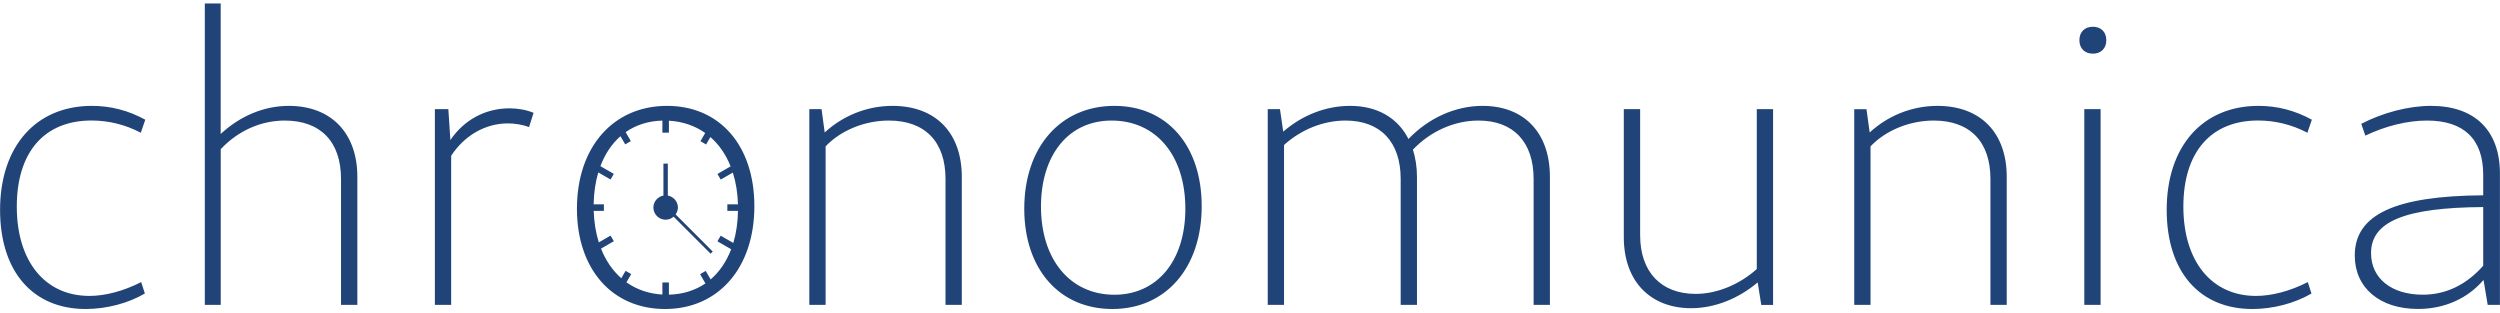
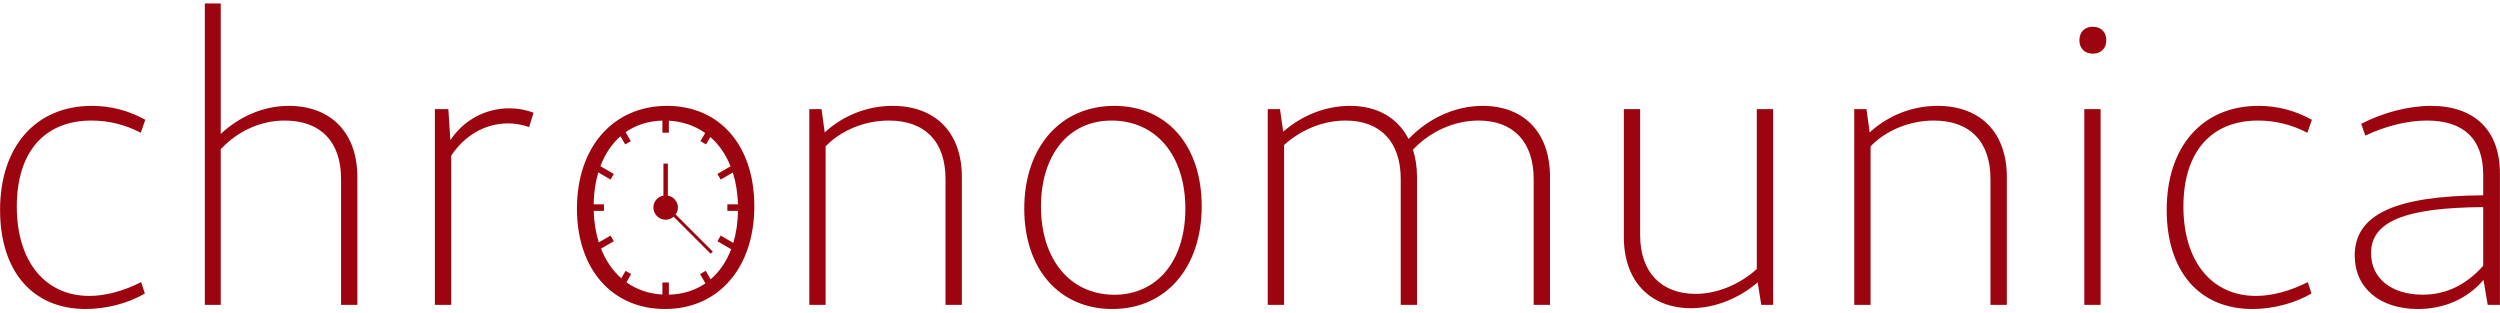
<svg xmlns="http://www.w3.org/2000/svg" width="200" height="25" viewBox="0 0 52.917 6.615" version="1.1" id="svg1">
  <defs id="defs1" />
-   <g id="layer1">
-     <path id="text1" style="font-size:14.078px;font-family:Cantarell;-inkscape-font-specification:'Cantarell, @wght=300';font-variation-settings:'wght' 300;fill:#214478;stroke-width:0.162" d="M 4.334,0.074 V 6.454 H 4.671 V 3.158 c 0.358,-0.383 0.843,-0.606 1.355,-0.606 0.76,0 1.191,0.449 1.191,1.235 V 6.454 H 7.563 V 3.743 c 0,-0.924 -0.553,-1.502 -1.451,-1.502 -0.533,0 -1.039,0.22 -1.442,0.595 V 0.074 Z m 39.966,0.492 c -0.173,0 -0.285,0.112 -0.285,0.285 0,0.173 0.112,0.285 0.285,0.285 0.173,0 0.285,-0.112 0.285,-0.285 0,-0.173 -0.112,-0.285 -0.285,-0.285 z M 1.943,2.241 C 0.76,2.241 -6.666667e-8,3.096 -6.666667e-8,4.443 -6.666667e-8,5.746 0.691,6.541 1.813,6.541 c 0.44,0 0.898,-0.121 1.252,-0.328 L 2.987,5.971 C 2.616,6.161 2.228,6.264 1.891,6.264 c -0.941,0 -1.537,-0.734 -1.537,-1.891 0,-1.157 0.587,-1.822 1.58,-1.822 0.363,0 0.716,0.086 1.045,0.259 l 0.095,-0.276 C 2.711,2.336 2.34,2.241 1.943,2.241 Z m 12.176,0 c -1.14,0 -1.908,0.872 -1.908,2.176 0,1.278 0.742,2.124 1.865,2.124 1.131,0 1.891,-0.872 1.891,-2.176 0,-1.286 -0.734,-2.124 -1.848,-2.124 z m 4.772,0 c -0.547,0 -1.054,0.212 -1.435,0.563 L 17.389,2.31 H 17.13 V 6.454 H 17.475 V 3.098 c 0.315,-0.332 0.818,-0.546 1.338,-0.546 0.768,0 1.2,0.449 1.2,1.235 V 6.454 h 0.345 V 3.743 c 0,-0.924 -0.544,-1.502 -1.468,-1.502 z m 4.697,0 c -1.14,0 -1.908,0.872 -1.908,2.176 0,1.278 0.742,2.124 1.865,2.124 1.131,0 1.891,-0.872 1.891,-2.176 0,-1.286 -0.734,-2.124 -1.848,-2.124 z m 4.99,0 c -0.52,0 -1.02,0.201 -1.416,0.546 l -0.069,-0.477 H 26.834 V 6.454 h 0.345 V 3.069 c 0.36,-0.325 0.826,-0.517 1.303,-0.517 0.734,0 1.166,0.449 1.166,1.235 V 6.454 h 0.345 V 3.743 c 0,-0.213 -0.032,-0.403 -0.086,-0.575 0.368,-0.387 0.873,-0.616 1.389,-0.616 0.734,0 1.166,0.449 1.166,1.235 V 6.454 h 0.345 V 3.743 c 0,-0.941 -0.553,-1.502 -1.425,-1.502 -0.585,0 -1.15,0.263 -1.569,0.701 C 29.587,2.496 29.155,2.241 28.578,2.241 Z m 12.433,0 c -0.547,0 -1.054,0.212 -1.435,0.563 l -0.068,-0.493 h -0.259 V 6.454 h 0.345 V 3.098 c 0.315,-0.332 0.818,-0.546 1.338,-0.546 0.768,0 1.2,0.449 1.2,1.235 V 6.454 h 0.345 V 3.743 c 0,-0.924 -0.544,-1.502 -1.468,-1.502 z m 6.795,0 c -1.183,0 -1.943,0.855 -1.943,2.202 0,1.304 0.691,2.098 1.813,2.098 0.44,0 0.898,-0.121 1.252,-0.328 l -0.078,-0.242 c -0.371,0.19 -0.76,0.293 -1.097,0.293 -0.941,0 -1.537,-0.734 -1.537,-1.891 0,-1.157 0.587,-1.822 1.58,-1.822 0.363,0 0.717,0.086 1.045,0.259 l 0.095,-0.276 C 48.574,2.336 48.203,2.241 47.806,2.241 Z m 3.652,0 c -0.483,0 -1.027,0.147 -1.476,0.38 l 0.086,0.25 c 0.414,-0.199 0.881,-0.319 1.304,-0.319 0.777,0 1.191,0.388 1.191,1.148 v 0.434 c -1.87,0.013 -2.719,0.409 -2.719,1.275 0,0.682 0.527,1.131 1.338,1.131 0.566,0 1.054,-0.224 1.388,-0.614 l 0.088,0.528 h 0.259 V 3.674 c 0,-0.915 -0.535,-1.433 -1.459,-1.433 z m -40.674,0.052 c -0.513,0 -0.966,0.247 -1.252,0.672 L 9.489,2.31 H 9.204 V 6.454 H 9.549 V 3.297 C 9.829,2.868 10.272,2.612 10.749,2.612 c 0.147,0 0.311,0.026 0.449,0.078 l 0.095,-0.302 C 11.146,2.327 10.965,2.293 10.784,2.293 Z m 23.587,0.017 V 5.021 c 0,0.941 0.57,1.503 1.425,1.503 0.504,0 1.007,-0.206 1.409,-0.546 l 0.076,0.477 H 37.531 V 2.31 H 37.186 V 5.695 c -0.363,0.326 -0.84,0.526 -1.295,0.526 -0.725,0 -1.174,-0.458 -1.174,-1.243 V 2.31 Z m 9.748,0 V 6.454 h 0.345 V 2.31 Z M 23.527,2.552 c 0.941,0 1.563,0.734 1.563,1.865 0,1.114 -0.604,1.822 -1.502,1.822 -0.941,0 -1.554,-0.751 -1.554,-1.865 0,-1.088 0.578,-1.822 1.494,-1.822 z m -9.507,9.2e-4 v 0.256 h 0.138 V 2.555 c 0.293,0.017 0.552,0.107 0.768,0.26 l -0.1,0.174 0.119,0.069 0.091,-0.157 c 0.183,0.159 0.328,0.369 0.428,0.621 l -0.278,0.16 0.069,0.119 0.256,-0.148 c 0.064,0.202 0.102,0.427 0.109,0.673 h -0.225 v 0.138 h 0.225 c -0.004,0.248 -0.038,0.476 -0.099,0.679 l -0.267,-0.154 -0.069,0.119 0.291,0.168 c -0.1,0.262 -0.248,0.478 -0.435,0.639 l -0.104,-0.18 -0.119,0.069 0.113,0.196 C 14.713,6.147 14.452,6.231 14.158,6.237 V 5.979 H 14.02 V 6.235 C 13.73,6.218 13.473,6.128 13.259,5.976 L 13.36,5.802 13.241,5.733 13.15,5.89 C 12.967,5.729 12.821,5.516 12.721,5.263 l 0.271,-0.157 -0.069,-0.119 -0.249,0.144 C 12.611,4.93 12.574,4.705 12.566,4.463 h 0.216 V 4.325 H 12.565 c 0.004,-0.245 0.038,-0.472 0.098,-0.675 l 0.26,0.15 0.069,-0.119 -0.284,-0.164 c 0.097,-0.258 0.241,-0.473 0.425,-0.634 l 0.1,0.173 0.119,-0.069 -0.11,-0.19 C 13.459,2.646 13.721,2.56 14.02,2.553 Z m 0.022,0.91 V 4.14 A 0.26,0.26 0 0 0 13.829,4.391 0.26,0.26 0 0 0 14.089,4.651 0.26,0.26 0 0 0 14.258,4.587 l 0.783,0.783 0.045,-0.045 -0.786,-0.786 A 0.26,0.26 0 0 0 14.349,4.391 0.26,0.26 0 0 0 14.135,4.14 V 3.463 Z m 38.521,0.921 V 5.625 c -0.349,0.395 -0.778,0.613 -1.278,0.613 -0.665,0 -1.096,-0.345 -1.096,-0.881 0,-0.67 0.721,-0.963 2.374,-0.974 z" />
-   </g>
+   <path id="text1" style="font-size:14.078px;font-family:Cantarell;-inkscape-font-specification:'Cantarell, @wght=300';font-variation-settings:'wght' 300;fill:#9c0510;stroke-width:0.162;fill-opacity:1" d="M 4.334 0.074 L 4.334 6.454 L 4.671 6.454 L 4.671 3.158 C 5.029 2.775 5.514 2.552 6.027 2.552 C 6.786 2.552 7.218 3.001 7.218 3.787 L 7.218 6.454 L 7.563 6.454 L 7.563 3.743 C 7.563 2.82 7.011 2.241 6.113 2.241 C 5.58 2.241 5.073 2.46 4.671 2.835 L 4.671 0.074 L 4.334 0.074 z M 44.3 0.566 C 44.127 0.566 44.015 0.678 44.015 0.851 C 44.015 1.024 44.127 1.136 44.3 1.136 C 44.473 1.136 44.585 1.024 44.585 0.851 C 44.585 0.678 44.473 0.566 44.3 0.566 z M 1.943 2.241 C 0.76 2.241 0 3.096 0 4.443 C 0 5.746 0.691 6.541 1.813 6.541 C 2.254 6.541 2.711 6.42 3.065 6.213 L 2.987 5.971 C 2.616 6.161 2.228 6.264 1.891 6.264 C 0.95 6.264 0.354 5.53 0.354 4.373 C 0.354 3.216 0.941 2.552 1.934 2.552 C 2.297 2.552 2.651 2.638 2.979 2.811 L 3.074 2.535 C 2.711 2.336 2.34 2.241 1.943 2.241 z M 14.119 2.241 C 12.979 2.241 12.211 3.113 12.211 4.417 C 12.211 5.695 12.953 6.541 14.076 6.541 C 15.207 6.541 15.966 5.669 15.966 4.365 C 15.966 3.079 15.233 2.241 14.119 2.241 z M 18.891 2.241 C 18.344 2.241 17.837 2.453 17.456 2.803 L 17.389 2.31 L 17.13 2.31 L 17.13 6.454 L 17.475 6.454 L 17.475 3.099 C 17.79 2.767 18.293 2.552 18.813 2.552 C 19.582 2.552 20.013 3.001 20.013 3.787 L 20.013 6.454 L 20.359 6.454 L 20.359 3.743 C 20.359 2.82 19.815 2.241 18.891 2.241 z M 23.588 2.241 C 22.448 2.241 21.68 3.113 21.68 4.417 C 21.68 5.695 22.422 6.541 23.544 6.541 C 24.675 6.541 25.436 5.669 25.436 4.365 C 25.436 3.079 24.701 2.241 23.588 2.241 z M 28.578 2.241 C 28.058 2.241 27.558 2.442 27.162 2.787 L 27.093 2.31 L 26.834 2.31 L 26.834 6.454 L 27.18 6.454 L 27.18 3.069 C 27.54 2.745 28.005 2.552 28.483 2.552 C 29.217 2.552 29.649 3.001 29.649 3.787 L 29.649 6.454 L 29.994 6.454 L 29.994 3.743 C 29.994 3.531 29.962 3.34 29.908 3.168 C 30.277 2.78 30.781 2.552 31.297 2.552 C 32.031 2.552 32.463 3.001 32.463 3.787 L 32.463 6.454 L 32.809 6.454 L 32.809 3.743 C 32.809 2.802 32.256 2.241 31.384 2.241 C 30.8 2.241 30.234 2.504 29.815 2.942 C 29.587 2.496 29.155 2.241 28.578 2.241 z M 41.011 2.241 C 40.464 2.241 39.957 2.453 39.576 2.803 L 39.508 2.31 L 39.249 2.31 L 39.249 6.454 L 39.595 6.454 L 39.595 3.099 C 39.91 2.767 40.413 2.552 40.933 2.552 C 41.701 2.552 42.133 3.001 42.133 3.787 L 42.133 6.454 L 42.479 6.454 L 42.479 3.743 C 42.479 2.82 41.935 2.241 41.011 2.241 z M 47.806 2.241 C 46.623 2.241 45.863 3.096 45.863 4.443 C 45.863 5.746 46.554 6.541 47.676 6.541 C 48.116 6.541 48.574 6.42 48.928 6.213 L 48.85 5.971 C 48.479 6.161 48.09 6.264 47.754 6.264 C 46.813 6.264 46.217 5.53 46.217 4.373 C 46.217 3.216 46.804 2.552 47.797 2.552 C 48.159 2.552 48.513 2.638 48.841 2.811 L 48.937 2.535 C 48.574 2.336 48.203 2.241 47.806 2.241 z M 51.457 2.241 C 50.974 2.241 50.43 2.388 49.981 2.621 L 50.068 2.871 C 50.482 2.673 50.948 2.552 51.372 2.552 C 52.149 2.552 52.563 2.94 52.563 3.7 L 52.563 4.134 C 50.693 4.147 49.843 4.543 49.843 5.409 C 49.843 6.092 50.37 6.541 51.181 6.541 C 51.747 6.541 52.235 6.317 52.569 5.926 L 52.658 6.454 L 52.917 6.454 L 52.917 3.674 C 52.917 2.759 52.381 2.241 51.457 2.241 z M 10.784 2.293 C 10.271 2.293 9.818 2.54 9.532 2.965 L 9.489 2.31 L 9.204 2.31 L 9.204 6.454 L 9.549 6.454 L 9.549 3.297 C 9.829 2.868 10.271 2.612 10.749 2.612 C 10.896 2.612 11.06 2.638 11.198 2.69 L 11.293 2.388 C 11.147 2.328 10.965 2.293 10.784 2.293 z M 34.372 2.31 L 34.372 5.021 C 34.372 5.962 34.941 6.524 35.796 6.524 C 36.3 6.524 36.803 6.318 37.205 5.978 L 37.281 6.454 L 37.532 6.454 L 37.532 2.31 L 37.186 2.31 L 37.186 5.695 C 36.823 6.022 36.346 6.221 35.891 6.221 C 35.166 6.221 34.717 5.764 34.717 4.978 L 34.717 2.31 L 34.372 2.31 z M 44.119 2.31 L 44.119 6.454 L 44.464 6.454 L 44.464 2.31 L 44.119 2.31 z M 23.527 2.552 C 24.468 2.552 25.09 3.286 25.09 4.417 C 25.09 5.531 24.486 6.239 23.588 6.239 C 22.647 6.239 22.034 5.487 22.034 4.373 C 22.034 3.286 22.612 2.552 23.527 2.552 z M 14.02 2.553 L 14.02 2.809 L 14.157 2.809 L 14.157 2.555 C 14.45 2.571 14.71 2.662 14.926 2.815 L 14.825 2.988 L 14.944 3.057 L 15.035 2.9 C 15.218 3.059 15.363 3.269 15.463 3.521 L 15.185 3.682 L 15.254 3.801 L 15.511 3.652 C 15.575 3.854 15.612 4.08 15.62 4.325 L 15.395 4.325 L 15.395 4.463 L 15.62 4.463 C 15.616 4.711 15.582 4.939 15.521 5.142 L 15.254 4.987 L 15.185 5.107 L 15.476 5.275 C 15.376 5.537 15.229 5.753 15.041 5.913 L 14.937 5.733 L 14.818 5.802 L 14.931 5.998 C 14.713 6.147 14.451 6.231 14.157 6.237 L 14.157 5.979 L 14.02 5.979 L 14.02 6.235 C 13.729 6.219 13.473 6.128 13.259 5.976 L 13.359 5.802 L 13.241 5.733 L 13.15 5.89 C 12.966 5.729 12.821 5.517 12.721 5.263 L 12.992 5.107 L 12.923 4.987 L 12.674 5.131 C 12.61 4.93 12.573 4.705 12.566 4.463 L 12.783 4.463 L 12.783 4.325 L 12.565 4.325 C 12.569 4.08 12.603 3.854 12.663 3.65 L 12.923 3.801 L 12.992 3.682 L 12.708 3.518 C 12.805 3.26 12.949 3.045 13.133 2.884 L 13.233 3.057 L 13.352 2.988 L 13.242 2.798 C 13.458 2.646 13.721 2.56 14.02 2.553 z M 14.042 3.463 L 14.042 4.14 A 0.26 0.26 0 0 0 13.829 4.39 A 0.26 0.26 0 0 0 14.089 4.651 A 0.26 0.26 0 0 0 14.258 4.587 L 15.042 5.371 L 15.087 5.326 L 14.301 4.54 A 0.26 0.26 0 0 0 14.349 4.39 A 0.26 0.26 0 0 0 14.136 4.14 L 14.136 3.463 L 14.042 3.463 z M 52.563 4.384 L 52.563 5.625 C 52.214 6.021 51.784 6.238 51.285 6.238 C 50.62 6.238 50.189 5.893 50.189 5.358 C 50.189 4.688 50.91 4.395 52.563 4.384 z " />
</svg>
